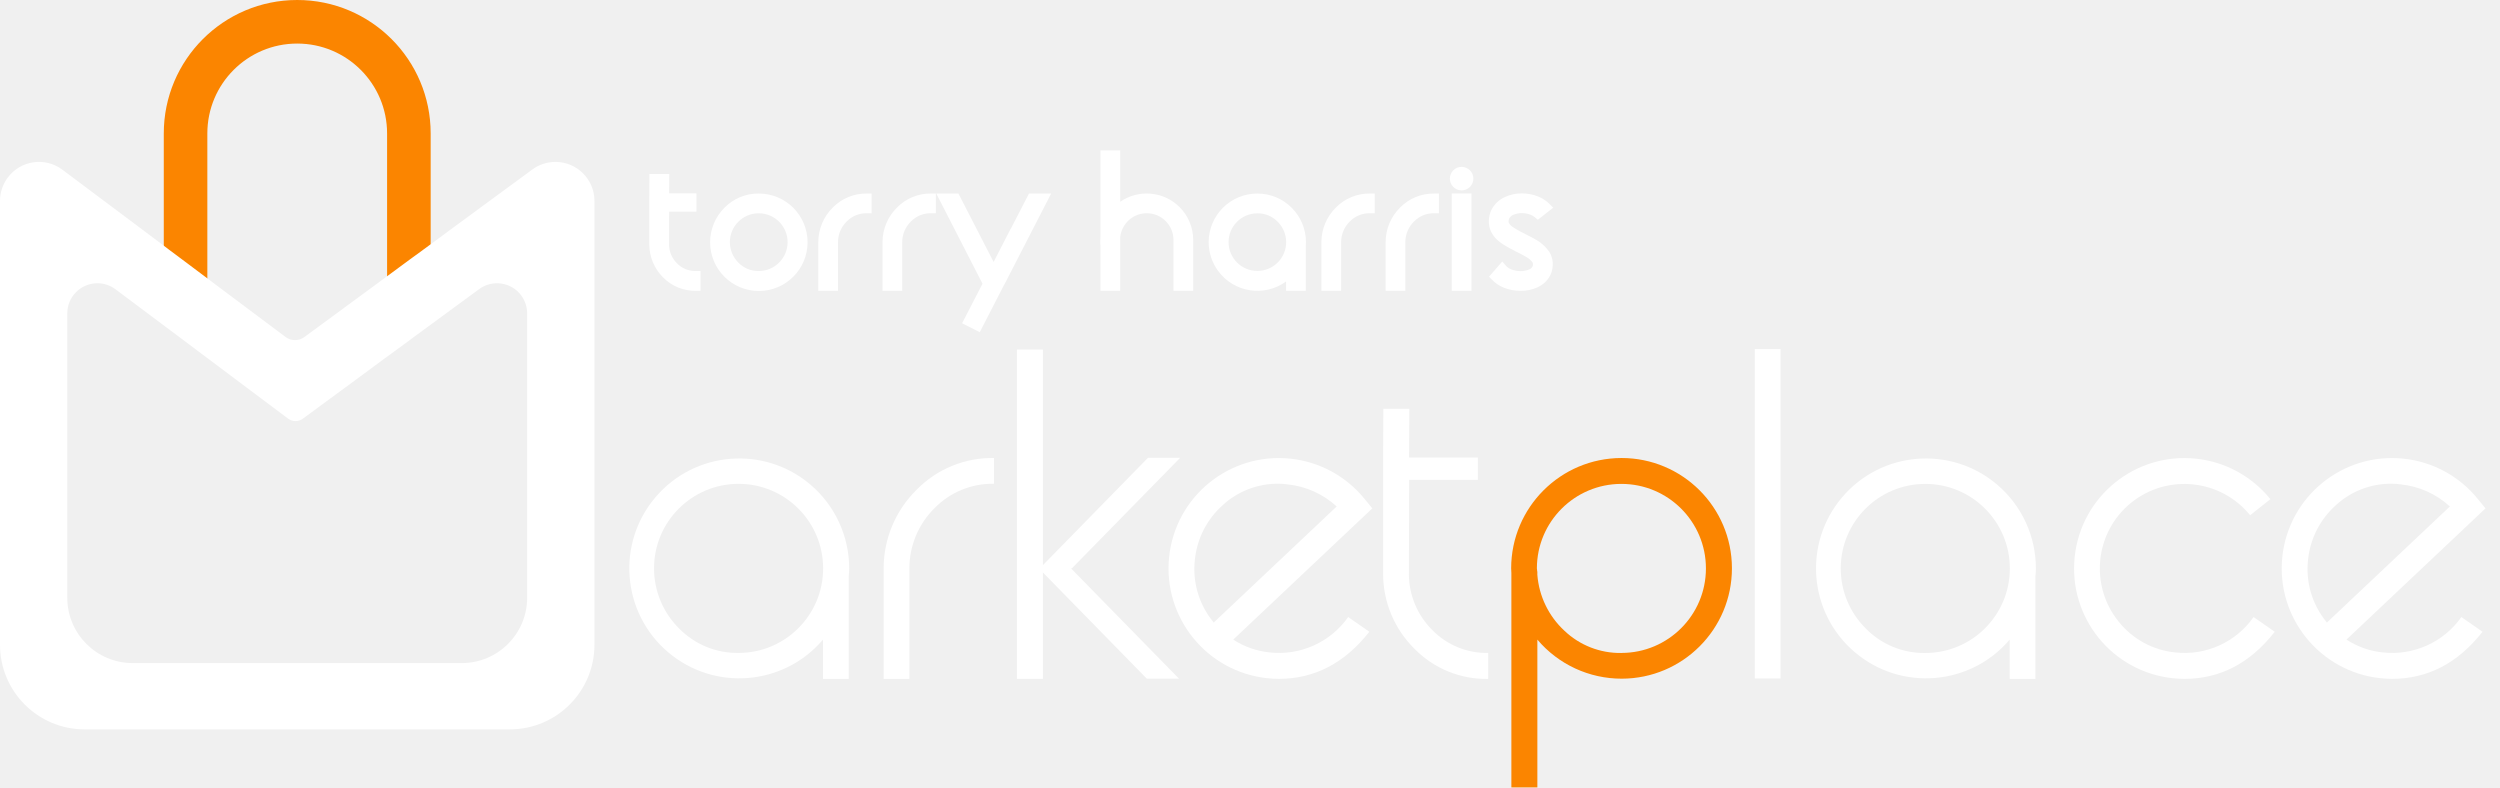
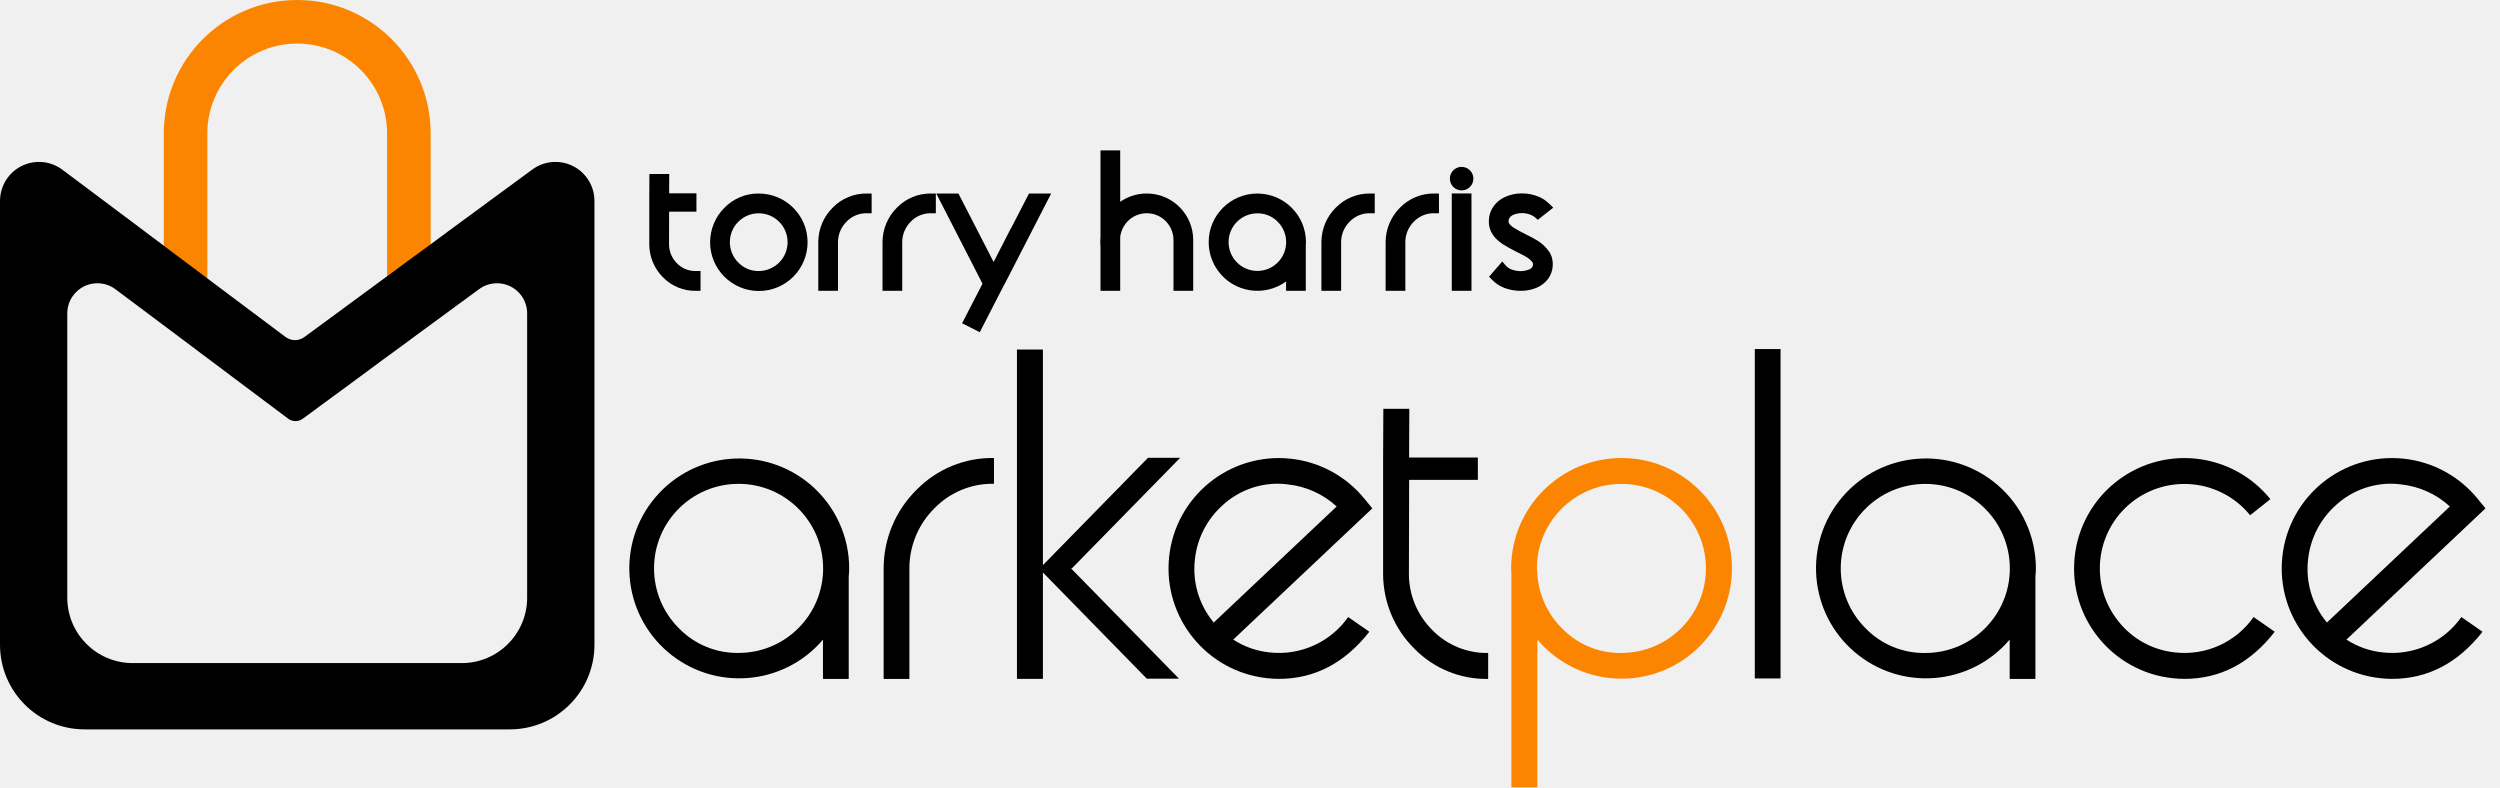
<svg xmlns="http://www.w3.org/2000/svg" width="127" height="40" viewBox="0 0 127 40" fill="none">
-   <path d="M43.138 28.884C43.138 29.016 43.13 29.149 43.115 29.281V34.489H41.807V32.493C39.809 34.843 36.284 35.127 33.935 33.128C31.586 31.129 31.302 27.605 33.301 25.256C35.299 22.907 38.823 22.623 41.173 24.621C42.423 25.685 43.142 27.245 43.139 28.887M37.522 33.169C39.894 33.168 41.816 31.244 41.815 28.872C41.814 26.5 39.89 24.578 37.518 24.579C35.146 24.58 33.224 26.504 33.225 28.876C33.225 30.016 33.679 31.109 34.486 31.914C35.282 32.733 36.38 33.187 37.522 33.169Z" fill="white" />
-   <path d="M50.494 24.575C49.363 24.554 48.273 25 47.481 25.807C46.663 26.613 46.2 27.712 46.197 28.86V34.489H44.889V28.86C44.893 27.363 45.496 25.929 46.565 24.879C47.596 23.823 49.018 23.241 50.494 23.267V24.575Z" fill="white" />
-   <path d="M54.453 28.872H54.406L59.893 34.477H58.258L52.98 29.082V34.488H51.661V17.756H52.98V28.709L58.317 23.257H59.952L54.452 28.872H54.453Z" fill="white" />
-   <path d="M64.378 34.453C61.3 34.125 59.069 31.366 59.392 28.288C59.716 25.209 62.474 22.977 65.553 23.3C67.035 23.456 68.394 24.196 69.33 25.357L69.714 25.824L62.649 32.491C63.206 32.855 63.844 33.079 64.506 33.144C66.061 33.314 67.587 32.625 68.488 31.346L69.562 32.093C68.308 33.689 66.775 34.486 64.962 34.486C64.767 34.486 64.572 34.475 64.378 34.452M62.124 25.653C61.318 26.366 60.81 27.356 60.7 28.426C60.57 29.558 60.902 30.695 61.621 31.579C61.635 31.593 61.647 31.609 61.656 31.626L67.903 25.729C67.216 25.097 66.344 24.704 65.416 24.608C65.265 24.585 65.113 24.573 64.961 24.573C63.912 24.56 62.897 24.946 62.122 25.653" fill="white" />
-   <path d="M71.571 29.164C71.575 30.238 72.008 31.265 72.773 32.019C73.516 32.775 74.539 33.191 75.599 33.17V34.489C74.194 34.517 72.84 33.963 71.856 32.959C70.84 31.958 70.266 30.591 70.262 29.165V23.267L70.274 20.768H71.593C71.585 21.71 71.581 22.536 71.581 23.244H75.075V24.377H71.584C71.584 25.295 71.582 26.174 71.578 27.01C71.574 27.847 71.573 28.491 71.573 28.943V29.165H71.571L71.571 29.164Z" fill="white" />
-   <path d="M82.371 23.267C85.467 23.265 87.979 25.771 87.982 28.867C87.985 31.962 85.478 34.474 82.383 34.477C80.732 34.479 79.164 33.753 78.098 32.492V40H76.778V29.117C76.77 29.032 76.767 28.95 76.767 28.872C76.77 25.778 79.277 23.271 82.371 23.267ZM82.371 33.169C84.743 33.167 86.663 31.243 86.661 28.872C86.659 26.5 84.735 24.58 82.364 24.582C79.996 24.584 78.076 26.504 78.074 28.872C78.074 28.903 78.078 28.935 78.086 28.965V29.024H78.097V29.199C78.181 30.285 78.671 31.299 79.469 32.038C80.249 32.783 81.292 33.19 82.371 33.171" fill="#FB8500" />
-   <path d="M90.452 17.732H89.144V34.465H90.452V17.732Z" fill="white" />
-   <path d="M103.423 28.884C103.423 29.016 103.415 29.149 103.399 29.281V34.489H102.092V32.493C100.093 34.843 96.569 35.127 94.22 33.128C91.871 31.129 91.587 27.605 93.585 25.256C95.584 22.907 99.108 22.623 101.457 24.621C102.708 25.685 103.427 27.245 103.423 28.887M97.807 33.172C100.179 33.171 102.101 31.247 102.1 28.875C102.099 26.503 100.175 24.581 97.803 24.582C95.431 24.583 93.509 26.507 93.51 28.879C93.51 30.019 93.964 31.112 94.771 31.917C95.567 32.736 96.665 33.19 97.807 33.172Z" fill="white" />
-   <path d="M110.372 34.453C107.293 34.123 105.065 31.359 105.395 28.28C105.725 25.2 108.489 22.972 111.568 23.302C113.047 23.461 114.401 24.2 115.335 25.357L114.307 26.174C112.813 24.338 110.118 24.051 108.27 25.532C106.423 27.022 106.134 29.727 107.624 31.574C107.625 31.576 107.627 31.578 107.628 31.58C108.338 32.471 109.379 33.035 110.512 33.145C112.064 33.314 113.586 32.625 114.482 31.346L115.557 32.093C114.311 33.689 112.781 34.487 110.968 34.487C110.769 34.487 110.57 34.475 110.373 34.452" fill="white" />
-   <path d="M120.928 34.453C117.85 34.125 115.619 31.366 115.942 28.288C116.266 25.209 119.025 22.977 122.104 23.3C123.586 23.456 124.945 24.196 125.88 25.357L126.264 25.824L119.2 32.491C119.756 32.855 120.394 33.079 121.056 33.144C122.612 33.314 124.137 32.625 125.038 31.346L126.112 32.093C124.859 33.689 123.326 34.486 121.512 34.486C121.317 34.486 121.122 34.475 120.928 34.452M118.675 25.653C117.869 26.366 117.36 27.356 117.25 28.426C117.12 29.558 117.452 30.695 118.171 31.579C118.185 31.593 118.197 31.609 118.206 31.626L124.453 25.729C123.767 25.097 122.895 24.704 121.966 24.608C121.816 24.585 121.664 24.573 121.511 24.573C120.462 24.56 119.447 24.946 118.672 25.653" fill="white" />
+   <path d="M43.138 28.884C43.138 29.017 43.13 29.149 43.115 29.281V34.489H41.807V32.493C39.809 34.843 36.284 35.127 33.935 33.128C31.586 31.129 31.302 27.605 33.301 25.256C35.299 22.907 38.823 22.623 41.173 24.621C42.423 25.685 43.142 27.245 43.139 28.887M37.522 33.169C39.894 33.168 41.816 31.244 41.815 28.872C41.814 26.5 39.89 24.578 37.518 24.579C35.146 24.58 33.224 26.504 33.225 28.876C33.225 30.016 33.679 31.109 34.486 31.914C35.282 32.733 36.38 33.187 37.522 33.169Z" fill="black" />
+   <path d="M50.494 24.575C49.363 24.554 48.273 25 47.482 25.807C46.663 26.613 46.2 27.712 46.197 28.861V34.489H44.889V28.861C44.893 27.363 45.496 25.929 46.565 24.879C47.596 23.823 49.018 23.241 50.494 23.267V24.575Z" fill="black" />
+   <path d="M54.453 28.872H54.406L59.893 34.477H58.258L52.98 29.082V34.488H51.661V17.756H52.98V28.709L58.318 23.257H59.952L54.452 28.872H54.453Z" fill="black" />
+   <path d="M64.378 34.453C61.3 34.125 59.069 31.366 59.392 28.288C59.716 25.209 62.475 22.977 65.553 23.301C67.036 23.456 68.395 24.197 69.33 25.357L69.714 25.824L62.649 32.491C63.206 32.855 63.844 33.079 64.506 33.144C66.061 33.314 67.587 32.626 68.488 31.346L69.562 32.093C68.309 33.689 66.775 34.487 64.962 34.487C64.767 34.487 64.572 34.475 64.378 34.452M62.125 25.653C61.319 26.366 60.81 27.356 60.7 28.426C60.57 29.558 60.902 30.695 61.621 31.579C61.635 31.593 61.647 31.609 61.656 31.626L67.903 25.729C67.216 25.097 66.344 24.704 65.416 24.608C65.265 24.585 65.113 24.573 64.961 24.573C63.912 24.56 62.897 24.946 62.122 25.653" fill="black" />
+   <path d="M71.571 29.164C71.575 30.238 72.008 31.265 72.773 32.019C73.516 32.775 74.539 33.191 75.599 33.17V34.489C74.194 34.517 72.84 33.963 71.856 32.959C70.84 31.958 70.266 30.591 70.262 29.165V23.267L70.274 20.768H71.593C71.585 21.71 71.582 22.536 71.582 23.244H75.075V24.377H71.584C71.584 25.295 71.582 26.174 71.578 27.01C71.574 27.847 71.573 28.491 71.573 28.943V29.165H71.572L71.571 29.164Z" fill="black" />
+   <path d="M82.371 23.267C85.467 23.265 87.979 25.771 87.982 28.867C87.985 31.962 85.478 34.474 82.382 34.477C80.732 34.479 79.164 33.753 78.098 32.492V40H76.778V29.117C76.77 29.032 76.766 28.95 76.766 28.872C76.77 25.778 79.277 23.271 82.371 23.267ZM82.371 33.169C84.743 33.167 86.663 31.243 86.661 28.872C86.659 26.5 84.735 24.58 82.364 24.582C79.996 24.584 78.076 26.504 78.074 28.872C78.074 28.903 78.078 28.935 78.086 28.965V29.024H78.097V29.199C78.18 30.285 78.671 31.299 79.469 32.038C80.249 32.783 81.292 33.19 82.371 33.171" fill="#FB8500" />
+   <path d="M90.452 17.732H89.144V34.465H90.452V17.732Z" fill="black" />
+   <path d="M103.423 28.884C103.423 29.017 103.415 29.149 103.399 29.281V34.489H102.092V32.493C100.093 34.843 96.569 35.127 94.22 33.128C91.871 31.129 91.586 27.605 93.585 25.256C95.584 22.907 99.108 22.623 101.457 24.621C102.708 25.685 103.426 27.245 103.423 28.887M97.807 33.172C100.179 33.171 102.101 31.247 102.1 28.875C102.098 26.503 100.175 24.581 97.803 24.582C95.431 24.583 93.509 26.507 93.51 28.879C93.51 30.019 93.964 31.112 94.771 31.917C95.567 32.736 96.665 33.19 97.807 33.172Z" fill="black" />
+   <path d="M110.372 34.453C107.293 34.123 105.065 31.359 105.395 28.28C105.725 25.201 108.489 22.972 111.568 23.302C113.047 23.461 114.401 24.2 115.335 25.357L114.307 26.174C112.813 24.338 110.118 24.051 108.27 25.532C106.423 27.022 106.134 29.727 107.624 31.574C107.625 31.576 107.627 31.578 107.628 31.58C108.338 32.471 109.379 33.035 110.512 33.145C112.064 33.314 113.586 32.625 114.482 31.346L115.557 32.093C114.311 33.69 112.781 34.487 110.968 34.487C110.769 34.487 110.57 34.475 110.373 34.452" fill="black" />
+   <path d="M120.928 34.453C117.85 34.125 115.619 31.366 115.942 28.288C116.266 25.209 119.025 22.977 122.104 23.301C123.586 23.456 124.945 24.197 125.88 25.357L126.264 25.824L119.2 32.491C119.756 32.855 120.394 33.079 121.056 33.144C122.612 33.314 124.137 32.626 125.038 31.346L126.112 32.093C124.859 33.689 123.326 34.487 121.512 34.487C121.317 34.487 121.122 34.475 120.928 34.452M118.675 25.653C117.869 26.366 117.36 27.356 117.25 28.426C117.12 29.558 117.452 30.695 118.171 31.579C118.185 31.593 118.197 31.609 118.206 31.626L124.453 25.729C123.767 25.097 122.895 24.704 121.966 24.608C121.816 24.585 121.664 24.573 121.511 24.573C120.462 24.56 119.447 24.946 118.672 25.653" fill="black" />
  <path d="M21.878 6.779V14.838H19.664V6.779C19.664 4.257 17.62 2.213 15.098 2.213C12.577 2.213 10.533 4.257 10.533 6.779V14.838H8.32V6.779C8.32 3.035 11.355 0 15.099 0C18.843 0 21.878 3.035 21.878 6.779Z" fill="#FB8500" />
-   <path d="M27.042 8.611L22.777 11.743L22.492 11.957L21.273 12.852L20.988 13.059L20.823 13.179L18.976 14.54L15.46 17.124C15.176 17.331 14.79 17.33 14.508 17.12L11.342 14.749L9.496 13.363L8.604 12.697L8.319 12.481L7.103 11.568L6.818 11.354L3.157 8.612C2.277 7.962 1.037 8.149 0.387 9.03C0.136 9.37 0.001 9.783 0 10.206V32.754C0 35.127 1.924 37.052 4.297 37.052H25.897C28.27 37.053 30.196 35.13 30.198 32.757V10.206C30.198 9.112 29.311 8.225 28.217 8.225C27.794 8.225 27.382 8.36 27.042 8.611ZM26.78 30.361C26.78 32.197 25.291 33.685 23.456 33.685H6.742C4.907 33.685 3.418 32.198 3.418 30.362V15.921C3.418 15.075 4.103 14.389 4.949 14.389C5.277 14.389 5.595 14.495 5.859 14.689L8.691 16.809L8.913 16.974L9.853 17.68L10.075 17.848L10.762 18.361L12.192 19.435L14.642 21.27C14.86 21.432 15.158 21.433 15.377 21.274L18.098 19.274L19.525 18.22L19.654 18.127L19.873 17.968L20.819 17.274L21.038 17.109L24.338 14.689C25.018 14.187 25.977 14.33 26.48 15.01C26.674 15.274 26.779 15.593 26.779 15.92V30.362L26.78 30.361Z" fill="white" />
-   <path d="M35.587 14.774H35.346C34.723 14.784 34.124 14.539 33.688 14.095C33.241 13.653 32.987 13.052 32.984 12.422V10.072L32.99 8.838H33.998L33.996 9.081C33.994 9.359 33.992 9.603 33.992 9.822H35.379V10.754H33.991C33.991 11.026 33.991 11.296 33.989 11.56C33.989 11.892 33.987 12.149 33.987 12.328V12.412C33.987 12.776 34.134 13.125 34.394 13.38C34.644 13.636 34.99 13.776 35.347 13.767H35.588L35.587 14.774V14.774ZM33.465 12.414C33.465 12.918 33.668 13.402 34.028 13.754C34.314 14.05 34.695 14.235 35.105 14.279V14.236C34.705 14.19 34.334 14.009 34.052 13.723C33.704 13.38 33.506 12.912 33.503 12.424V12.329C33.503 12.15 33.503 11.891 33.505 11.562C33.505 11.219 33.508 10.867 33.508 10.516V10.064C33.508 9.846 33.508 9.603 33.51 9.321H33.469L33.465 10.092V12.414V12.414Z" fill="white" />
-   <path d="M38.543 9.832C39.91 9.829 41.021 10.934 41.025 12.301C41.028 13.668 39.922 14.779 38.556 14.782C37.189 14.786 36.078 13.68 36.074 12.313C36.073 11.655 36.333 11.022 36.799 10.556C37.257 10.086 37.887 9.824 38.543 9.831V9.832ZM38.543 14.293C39.645 14.296 40.542 13.407 40.546 12.304C40.55 11.203 39.66 10.306 38.558 10.302C37.456 10.298 36.559 11.188 36.555 12.29C36.553 12.822 36.764 13.332 37.14 13.708C37.506 14.089 38.015 14.301 38.543 14.293H38.543ZM38.543 10.357C39.62 10.357 40.492 11.229 40.492 12.306C40.492 13.382 39.619 14.254 38.543 14.254C37.467 14.254 36.595 13.381 36.595 12.305C36.595 11.787 36.8 11.291 37.166 10.927C37.528 10.556 38.026 10.35 38.543 10.357V10.357ZM38.543 13.768C39.353 13.768 40.01 13.111 40.01 12.302C40.01 11.492 39.353 10.835 38.543 10.835C37.733 10.835 37.077 11.492 37.077 12.302C37.077 12.691 37.231 13.064 37.507 13.339C37.778 13.62 38.153 13.775 38.543 13.768Z" fill="white" />
-   <path d="M44.038 9.832H44.279V10.833H44.038C43.652 10.824 43.279 10.976 43.011 11.253C42.729 11.529 42.571 11.905 42.571 12.299V14.774H41.569V12.29C41.573 11.633 41.838 11.004 42.306 10.543C42.761 10.078 43.388 9.821 44.038 9.831V9.832ZM43.797 10.365V10.327C43.359 10.371 42.952 10.569 42.646 10.885C42.46 11.067 42.312 11.284 42.21 11.524C42.109 11.77 42.055 12.034 42.051 12.3V14.293H42.089V12.29C42.092 11.771 42.301 11.276 42.67 10.911C42.971 10.604 43.369 10.411 43.797 10.364V10.365Z" fill="white" />
-   <path d="M47.301 9.832H47.541V10.833H47.301C46.914 10.824 46.542 10.976 46.273 11.253C45.992 11.529 45.833 11.905 45.833 12.299V14.774H44.832V12.29C44.835 11.633 45.1 11.004 45.569 10.543C46.024 10.078 46.65 9.821 47.301 9.831V9.832ZM47.06 10.365V10.327C46.622 10.371 46.214 10.569 45.909 10.885C45.723 11.067 45.575 11.284 45.473 11.524C45.372 11.77 45.318 12.034 45.313 12.3V14.293H45.352V12.29C45.355 11.771 45.564 11.276 45.933 10.911C46.234 10.604 46.632 10.411 47.06 10.364V10.365Z" fill="white" />
-   <path d="M47.562 9.832H48.688L50.476 13.309L51.345 11.614H51.352L52.273 9.831H53.399L51.033 14.433C51.021 14.457 51.007 14.48 50.991 14.503L49.772 16.876L48.875 16.421L49.911 14.412L47.562 9.831V9.832ZM48.394 10.314H48.351L50.35 14.211C50.356 14.222 50.363 14.232 50.372 14.242L50.477 14.363L48.394 10.314ZM52.607 10.314H52.563L51.643 12.096H51.638L50.475 14.364L49.523 16.211L49.557 16.228L50.577 14.244L50.591 14.226C50.591 14.226 50.595 14.22 50.597 14.217V14.214L52.607 10.314Z" fill="white" />
-   <path d="M33.744 12.416C33.746 12.843 33.918 13.252 34.222 13.551C34.518 13.852 34.924 14.017 35.345 14.008V14.533C34.787 14.544 34.249 14.324 33.858 13.925C33.454 13.527 33.226 12.984 33.225 12.416V10.072L33.229 9.079H33.754L33.752 9.359C33.75 9.547 33.749 9.781 33.749 10.063H35.137V10.513H33.749C33.749 10.878 33.749 11.226 33.747 11.559C33.745 11.892 33.745 12.148 33.745 12.326V12.415L33.744 12.416ZM38.477 14.533C37.884 14.541 37.315 14.304 36.904 13.878C36.477 13.465 36.24 12.894 36.249 12.3C36.241 11.708 36.477 11.139 36.904 10.727C37.315 10.301 37.884 10.064 38.477 10.073C39.07 10.064 39.642 10.3 40.054 10.727C40.48 11.138 40.717 11.707 40.709 12.3C40.718 12.894 40.481 13.465 40.054 13.879C39.641 14.305 39.07 14.542 38.477 14.533V14.533ZM38.477 10.597C38.023 10.59 37.586 10.771 37.27 11.096C36.944 11.41 36.761 11.847 36.769 12.3C36.761 12.755 36.942 13.193 37.27 13.509C37.586 13.834 38.022 14.014 38.476 14.008C38.931 14.016 39.368 13.835 39.685 13.509C40.012 13.192 40.192 12.755 40.184 12.3C40.191 11.847 40.011 11.411 39.685 11.096C39.369 10.769 38.932 10.589 38.477 10.596V10.597ZM43.964 10.072V10.592C43.514 10.584 43.081 10.761 42.766 11.082C42.44 11.402 42.257 11.839 42.255 12.296V14.533H41.734V12.296C41.736 11.7 41.975 11.129 42.4 10.712C42.811 10.293 43.376 10.062 43.962 10.073H43.964V10.072ZM47.216 10.072V10.592C46.767 10.584 46.334 10.761 46.019 11.082C45.693 11.402 45.51 11.839 45.508 12.296V14.533H44.987V12.296C44.989 11.7 45.228 11.129 45.653 10.712C46.064 10.293 46.628 10.062 47.215 10.073H47.216V10.072ZM52.86 10.072L50.672 14.324C50.663 14.342 50.652 14.359 50.64 14.375L49.521 16.552L49.057 16.315L50.045 14.397C50.026 14.373 50.009 14.349 49.995 14.322L47.812 10.073H48.397L50.332 13.838L51.349 11.856H51.353L52.274 10.073H52.858L52.86 10.072Z" fill="white" />
-   <path d="M60.373 12.183V14.532H59.854V12.183C59.851 11.757 59.679 11.35 59.375 11.051C59.082 10.749 58.678 10.582 58.257 10.59C57.862 10.583 57.479 10.729 57.19 10.999C56.896 11.265 56.709 11.63 56.665 12.025V14.531H56.145V12.191H56.135C56.135 12.132 56.138 12.072 56.145 12.014V7.882H56.664V10.792C57.061 10.327 57.645 10.063 58.257 10.073C58.813 10.063 59.35 10.283 59.739 10.681C60.142 11.077 60.37 11.618 60.373 12.183H60.373ZM66.09 12.304C66.09 12.357 66.087 12.41 66.081 12.462V14.534H65.562V13.74C65.146 14.252 64.518 14.545 63.858 14.534C63.266 14.542 62.697 14.305 62.285 13.879C61.859 13.468 61.622 12.898 61.63 12.306C61.62 11.711 61.857 11.139 62.284 10.725C62.696 10.299 63.265 10.062 63.858 10.07C64.452 10.061 65.023 10.299 65.436 10.725C65.863 11.138 66.1 11.71 66.091 12.305H66.09V12.304ZM63.858 14.008C64.312 14.016 64.75 13.835 65.067 13.509C65.392 13.194 65.573 12.758 65.566 12.305C65.573 11.851 65.393 11.413 65.067 11.096C64.75 10.769 64.312 10.589 63.858 10.597C63.404 10.59 62.967 10.771 62.651 11.096C62.324 11.412 62.142 11.85 62.15 12.305C62.143 12.759 62.325 13.195 62.651 13.509C62.968 13.835 63.404 14.016 63.859 14.009H63.858L63.858 14.008ZM69.576 10.073V10.593C69.126 10.585 68.693 10.762 68.378 11.083C68.052 11.403 67.869 11.84 67.867 12.297V14.534H67.347V12.297C67.349 11.701 67.589 11.131 68.013 10.714C68.424 10.295 68.989 10.063 69.575 10.074L69.576 10.073ZM72.829 10.073V10.593C72.379 10.585 71.946 10.762 71.631 11.083C71.305 11.403 71.122 11.84 71.12 12.297V14.534H70.6V12.297C70.602 11.701 70.841 11.131 71.266 10.714C71.676 10.295 72.242 10.063 72.828 10.074L72.829 10.073ZM73.951 14.534V10.068H74.471V14.533H73.951V14.534ZM74.21 9.433C74.115 9.435 74.024 9.397 73.957 9.329C73.889 9.262 73.852 9.171 73.853 9.076C73.852 8.981 73.889 8.889 73.957 8.823C74.024 8.755 74.115 8.717 74.21 8.719C74.305 8.717 74.397 8.755 74.463 8.823C74.531 8.889 74.569 8.98 74.568 9.076C74.569 9.171 74.531 9.262 74.463 9.329C74.397 9.396 74.306 9.434 74.211 9.433L74.21 9.433ZM78.587 13.354C78.595 13.501 78.575 13.648 78.526 13.786C78.473 13.924 78.391 14.05 78.285 14.153C78.183 14.248 78.067 14.326 77.939 14.383C77.704 14.486 77.449 14.537 77.192 14.531C76.94 14.531 76.69 14.486 76.454 14.397C76.252 14.32 76.07 14.2 75.921 14.044L76.266 13.649C76.37 13.766 76.5 13.855 76.647 13.909C76.993 14.045 77.377 14.045 77.723 13.909C77.865 13.854 77.98 13.743 78.039 13.602C78.065 13.533 78.074 13.458 78.067 13.384C78.064 13.316 78.042 13.25 78.006 13.192C77.903 13.047 77.768 12.928 77.612 12.844C77.451 12.748 77.279 12.657 77.097 12.57C77.082 12.561 77.066 12.553 77.05 12.547C77.043 12.541 77.036 12.536 77.027 12.533C76.838 12.44 76.646 12.333 76.451 12.212C76.345 12.145 76.246 12.068 76.154 11.982C76.053 11.884 75.969 11.77 75.908 11.643C75.875 11.574 75.852 11.501 75.839 11.425C75.833 11.385 75.829 11.346 75.825 11.309V11.207C75.829 11.063 75.86 10.921 75.918 10.789C76.04 10.533 76.251 10.331 76.512 10.219C76.745 10.112 76.998 10.058 77.254 10.061C77.508 10.058 77.761 10.105 77.996 10.2C78.18 10.275 78.347 10.385 78.488 10.525L78.075 10.85C77.991 10.78 77.898 10.725 77.797 10.683C77.454 10.544 77.07 10.546 76.729 10.688C76.582 10.749 76.462 10.861 76.39 11.004C76.362 11.073 76.346 11.147 76.344 11.222V11.283C76.344 11.3 76.346 11.317 76.348 11.334C76.355 11.366 76.366 11.397 76.381 11.426C76.465 11.575 76.588 11.697 76.738 11.779C76.913 11.892 77.097 11.993 77.286 12.081L77.351 12.119C77.527 12.203 77.705 12.297 77.884 12.402C78.109 12.533 78.303 12.712 78.451 12.927C78.531 13.055 78.577 13.202 78.585 13.353L78.587 13.354Z" fill="white" />
-   <path d="M55.905 7.641H56.906V10.25C57.84 9.605 59.101 9.713 59.911 10.509C60.358 10.949 60.611 11.55 60.615 12.177V14.772H59.613V12.186C59.612 11.823 59.465 11.475 59.206 11.221C58.696 10.72 57.885 10.701 57.352 11.177C57.104 11.402 56.945 11.709 56.906 12.041V14.773H55.905V12.433H55.895V12.192C55.895 12.129 55.898 12.065 55.905 12.003V7.641ZM56.425 8.123H56.386V14.293H56.425V12.011L56.426 11.996C56.478 11.545 56.691 11.128 57.027 10.823C57.75 10.173 58.855 10.198 59.547 10.882C59.893 11.224 60.091 11.69 60.095 12.178V14.292H60.134V12.188C60.134 11.685 59.931 11.203 59.571 10.852C59.227 10.498 58.751 10.303 58.258 10.315C57.715 10.303 57.196 10.538 56.846 10.954L56.424 11.426V8.123L56.425 8.123Z" fill="white" />
-   <path d="M66.334 14.774H65.332V14.299C64.227 15.104 62.68 14.861 61.875 13.757C61.567 13.335 61.401 12.826 61.4 12.303C61.4 10.939 62.507 9.832 63.872 9.832C65.237 9.832 66.343 10.938 66.343 12.303C66.343 12.361 66.34 12.418 66.334 12.475V14.774ZM65.814 14.292H65.852V12.436C65.857 12.393 65.86 12.35 65.86 12.307C65.867 11.203 64.978 10.302 63.874 10.295C62.771 10.288 61.87 11.177 61.862 12.281C61.855 13.384 62.744 14.285 63.848 14.293C64.441 14.296 65.007 14.036 65.389 13.582L65.813 13.085V14.292H65.814ZM63.87 14.249C62.795 14.246 61.927 13.373 61.931 12.299C61.934 11.225 62.807 10.357 63.881 10.36C64.955 10.364 65.823 11.237 65.82 12.31C65.818 12.824 65.614 13.316 65.251 13.679C64.888 14.051 64.388 14.257 63.869 14.249L63.87 14.249ZM63.87 10.838C63.062 10.841 62.409 11.497 62.412 12.305C62.414 13.113 63.071 13.766 63.879 13.763C64.687 13.76 65.34 13.103 65.337 12.296C65.336 11.909 65.181 11.539 64.908 11.266C64.636 10.985 64.259 10.83 63.869 10.838H63.87Z" fill="white" />
-   <path d="M69.596 9.832H69.837V10.833H69.596C69.21 10.825 68.838 10.976 68.569 11.253C68.287 11.529 68.129 11.906 68.129 12.3V14.774H67.127V12.29C67.131 11.633 67.396 11.004 67.864 10.543C68.32 10.078 68.946 9.822 69.596 9.832V9.832Z" fill="white" />
-   <path d="M72.858 9.832H73.099V10.833H72.858C72.472 10.825 72.1 10.976 71.831 11.253C71.55 11.529 71.391 11.906 71.391 12.3V14.774H70.39V12.29C70.393 11.633 70.658 11.004 71.126 10.543C71.582 10.078 72.208 9.822 72.858 9.832V9.832ZM72.617 10.365V10.327C72.18 10.371 71.772 10.569 71.466 10.885C71.281 11.068 71.132 11.284 71.03 11.524C70.929 11.77 70.876 12.034 70.871 12.3V14.293H70.909V12.29C70.912 11.771 71.121 11.276 71.491 10.912C71.791 10.604 72.19 10.411 72.617 10.365V10.365Z" fill="white" />
-   <path d="M74.25 8.477C74.58 8.477 74.847 8.744 74.848 9.074C74.848 9.404 74.58 9.671 74.251 9.672C73.921 9.672 73.653 9.404 73.653 9.075C73.653 8.916 73.716 8.764 73.828 8.652C73.939 8.539 74.091 8.476 74.25 8.477V8.477ZM74.25 9.192C74.314 9.191 74.365 9.139 74.364 9.076C74.363 9.012 74.311 8.961 74.248 8.962C74.184 8.962 74.133 9.014 74.134 9.078C74.134 9.108 74.146 9.136 74.167 9.157C74.188 9.181 74.219 9.194 74.25 9.192ZM73.749 9.828H74.751V14.774H73.749V9.828ZM74.269 10.31H74.23V14.293H74.269V10.31Z" fill="white" />
-   <path d="M77.284 14.774H77.24C76.96 14.774 76.683 14.723 76.42 14.625C76.186 14.535 75.974 14.396 75.799 14.215L75.643 14.056L76.316 13.284L76.497 13.495C76.575 13.581 76.672 13.647 76.781 13.687C76.928 13.743 77.084 13.772 77.241 13.774C77.39 13.774 77.537 13.745 77.676 13.691C77.757 13.661 77.824 13.6 77.861 13.52C77.874 13.483 77.878 13.444 77.874 13.405V13.399C77.871 13.372 77.864 13.347 77.849 13.325C77.766 13.213 77.659 13.121 77.537 13.056C77.384 12.964 77.217 12.876 77.042 12.793L77.032 12.788L77.022 12.783C77.018 12.78 77.013 12.778 77.009 12.776L76.964 12.758L76.952 12.746C76.764 12.653 76.568 12.544 76.373 12.424H76.37C76.252 12.348 76.141 12.261 76.038 12.164C75.915 12.047 75.815 11.909 75.741 11.757V11.754C75.698 11.664 75.668 11.569 75.651 11.471V11.466C75.644 11.419 75.638 11.375 75.635 11.331V11.207C75.639 11.032 75.677 10.859 75.747 10.699L75.751 10.692L75.754 10.685C75.902 10.379 76.154 10.137 76.466 10.003C76.723 9.886 77.002 9.825 77.284 9.825H77.329C77.606 9.825 77.88 9.879 78.137 9.981C78.351 10.067 78.545 10.195 78.709 10.358L78.905 10.55L78.122 11.165L77.972 11.038C77.908 10.986 77.837 10.943 77.76 10.911C77.618 10.856 77.466 10.826 77.314 10.825C77.164 10.825 77.016 10.855 76.877 10.912C76.785 10.95 76.709 11.018 76.662 11.106C76.647 11.146 76.638 11.188 76.637 11.23V11.285C76.637 11.285 76.637 11.289 76.637 11.29C76.639 11.301 76.643 11.311 76.648 11.321V11.324C76.713 11.431 76.806 11.518 76.917 11.576L76.922 11.58C77.089 11.687 77.262 11.782 77.441 11.866L77.45 11.87L77.458 11.874L77.491 11.894L77.515 11.907C77.692 11.991 77.874 12.088 78.057 12.194C78.312 12.343 78.531 12.545 78.699 12.787L78.704 12.794L78.709 12.801C78.809 12.963 78.868 13.148 78.879 13.338C78.889 13.516 78.864 13.694 78.806 13.863L78.802 13.873C78.737 14.043 78.635 14.197 78.504 14.324L78.502 14.327C78.381 14.441 78.243 14.534 78.092 14.603L78.087 14.605C77.834 14.715 77.56 14.773 77.283 14.774H77.284ZM76.589 14.173C76.797 14.251 77.018 14.291 77.241 14.292H77.283C77.493 14.29 77.7 14.246 77.892 14.163C77.993 14.117 78.085 14.055 78.166 13.979C78.246 13.901 78.308 13.806 78.348 13.703C78.385 13.596 78.401 13.483 78.394 13.37C78.389 13.261 78.356 13.156 78.3 13.063C78.173 12.881 78.009 12.728 77.818 12.616L77.813 12.613C77.638 12.511 77.465 12.419 77.297 12.34L77.289 12.336L77.281 12.332L77.248 12.313L77.224 12.299C77.028 12.208 76.84 12.104 76.658 11.987C76.47 11.882 76.316 11.726 76.213 11.537C76.189 11.488 76.171 11.437 76.161 11.383C76.154 11.351 76.151 11.319 76.151 11.286V11.216C76.154 11.112 76.177 11.008 76.217 10.912L76.221 10.903C76.316 10.71 76.477 10.557 76.676 10.472L76.685 10.468C76.883 10.385 77.095 10.342 77.309 10.342C77.522 10.343 77.732 10.383 77.93 10.46L77.936 10.463C77.998 10.488 78.058 10.518 78.115 10.552L78.149 10.525C78.088 10.486 78.024 10.453 77.957 10.427C77.749 10.343 77.528 10.302 77.305 10.304H77.299C77.078 10.302 76.859 10.349 76.658 10.441L76.653 10.443C76.447 10.531 76.28 10.692 76.183 10.894C76.14 10.995 76.116 11.102 76.113 11.212V11.301C76.115 11.329 76.119 11.358 76.124 11.389C76.132 11.441 76.149 11.492 76.172 11.54C76.22 11.64 76.286 11.731 76.366 11.808C76.446 11.884 76.533 11.953 76.627 12.012C76.811 12.128 76.995 12.229 77.171 12.316C77.188 12.323 77.204 12.332 77.219 12.341C77.232 12.348 77.245 12.354 77.257 12.361C77.442 12.449 77.618 12.543 77.783 12.64C77.97 12.743 78.132 12.888 78.256 13.063L78.261 13.072C78.317 13.162 78.349 13.264 78.355 13.37C78.364 13.479 78.35 13.587 78.312 13.69C78.23 13.889 78.072 14.047 77.872 14.129L77.865 14.132L77.859 14.135C77.662 14.213 77.453 14.254 77.241 14.254C77.026 14.252 76.812 14.214 76.611 14.138H76.606C76.511 14.101 76.42 14.053 76.335 13.995L76.309 14.025C76.395 14.087 76.489 14.136 76.587 14.173H76.589Z" fill="white" />
+   <path d="M27.042 8.612L22.777 11.743L22.492 11.957L21.273 12.852L20.988 13.059L20.823 13.179L18.976 14.54L15.46 17.124C15.176 17.331 14.79 17.33 14.508 17.12L11.342 14.749L9.496 13.363L8.604 12.697L8.319 12.481L7.103 11.568L6.818 11.354L3.157 8.612C2.277 7.963 1.037 8.149 0.387 9.03C0.136 9.37 0.001 9.783 0 10.206V32.754C0 35.127 1.924 37.052 4.297 37.052H25.897C28.27 37.053 30.196 35.13 30.198 32.757V10.206C30.198 9.112 29.311 8.225 28.217 8.225C27.794 8.225 27.382 8.36 27.042 8.612ZM26.78 30.361C26.78 32.197 25.291 33.685 23.456 33.685H6.742C4.907 33.685 3.418 32.198 3.418 30.362V15.921C3.418 15.075 4.103 14.389 4.949 14.389C5.277 14.389 5.595 14.495 5.859 14.689L8.691 16.809L8.913 16.974L9.853 17.68L10.075 17.848L10.762 18.361L12.192 19.435L14.642 21.27C14.86 21.432 15.158 21.433 15.377 21.274L18.098 19.274L19.525 18.22L19.654 18.127L19.873 17.968L20.819 17.274L21.038 17.109L24.338 14.689C25.018 14.187 25.977 14.33 26.48 15.01C26.674 15.274 26.779 15.593 26.779 15.92V30.362L26.78 30.361Z" fill="black" />
+   <path d="M35.587 14.774H35.346C34.723 14.784 34.124 14.539 33.688 14.095C33.241 13.653 32.987 13.052 32.984 12.422V10.072L32.99 8.838H33.998L33.996 9.081C33.994 9.359 33.992 9.603 33.992 9.822H35.379V10.754H33.991C33.991 11.026 33.991 11.296 33.989 11.56C33.989 11.892 33.987 12.149 33.987 12.328V12.412C33.987 12.776 34.134 13.125 34.394 13.38C34.644 13.636 34.99 13.776 35.347 13.767H35.588L35.587 14.774V14.774ZM33.465 12.414C33.465 12.918 33.668 13.402 34.028 13.754C34.314 14.05 34.695 14.235 35.105 14.279V14.236C34.705 14.19 34.334 14.009 34.052 13.723C33.704 13.38 33.506 12.912 33.503 12.424V12.329C33.503 12.15 33.503 11.891 33.505 11.562C33.505 11.219 33.508 10.867 33.508 10.516V10.064C33.508 9.846 33.508 9.603 33.51 9.321H33.469L33.465 10.092V12.414V12.414Z" fill="black" />
+   <path d="M38.543 9.832C39.91 9.829 41.021 10.934 41.025 12.301C41.028 13.668 39.922 14.779 38.556 14.782C37.189 14.786 36.078 13.68 36.074 12.313C36.073 11.655 36.333 11.022 36.799 10.556C37.257 10.086 37.887 9.824 38.543 9.831V9.832ZM38.543 14.293C39.645 14.296 40.542 13.407 40.546 12.304C40.55 11.203 39.66 10.306 38.558 10.302C37.456 10.298 36.559 11.188 36.555 12.29C36.553 12.822 36.764 13.332 37.14 13.708C37.506 14.089 38.015 14.301 38.543 14.293H38.543ZM38.543 10.357C39.62 10.357 40.492 11.229 40.492 12.306C40.492 13.382 39.619 14.254 38.543 14.254C37.467 14.254 36.595 13.381 36.595 12.305C36.595 11.787 36.8 11.291 37.166 10.926C37.528 10.556 38.026 10.35 38.543 10.357V10.357ZM38.543 13.768C39.353 13.768 40.01 13.111 40.01 12.302C40.01 11.492 39.353 10.835 38.543 10.835C37.733 10.835 37.077 11.492 37.077 12.302C37.077 12.691 37.231 13.064 37.507 13.339C37.778 13.62 38.153 13.775 38.543 13.768Z" fill="black" />
+   <path d="M44.038 9.832H44.279V10.833H44.038C43.652 10.824 43.279 10.976 43.011 11.253C42.729 11.529 42.571 11.905 42.571 12.299V14.774H41.569V12.29C41.573 11.633 41.838 11.004 42.306 10.543C42.761 10.078 43.388 9.821 44.038 9.831V9.832ZM43.797 10.365V10.327C43.359 10.371 42.952 10.569 42.646 10.885C42.46 11.067 42.312 11.284 42.21 11.524C42.109 11.77 42.055 12.034 42.051 12.3V14.293H42.089V12.29C42.092 11.771 42.301 11.276 42.67 10.911C42.971 10.604 43.369 10.411 43.797 10.364V10.365Z" fill="black" />
+   <path d="M47.301 9.832H47.541V10.833H47.301C46.915 10.824 46.542 10.976 46.273 11.253C45.992 11.529 45.833 11.905 45.833 12.299V14.774H44.832V12.29C44.836 11.633 45.101 11.004 45.569 10.543C46.024 10.078 46.651 9.821 47.301 9.831V9.832ZM47.06 10.365V10.327C46.622 10.371 46.215 10.569 45.909 10.885C45.723 11.067 45.575 11.284 45.473 11.524C45.372 11.77 45.318 12.034 45.314 12.3V14.293H45.352V12.29C45.355 11.771 45.564 11.276 45.933 10.911C46.234 10.604 46.632 10.411 47.06 10.364V10.365Z" fill="black" />
+   <path d="M47.562 9.832H48.688L50.476 13.309L51.345 11.614H51.352L52.273 9.831H53.399L51.033 14.433C51.021 14.457 51.007 14.48 50.991 14.503L49.772 16.876L48.875 16.421L49.911 14.412L47.562 9.831V9.832ZM48.394 10.314H48.351L50.35 14.211C50.356 14.222 50.363 14.233 50.372 14.242L50.477 14.364L48.394 10.314ZM52.607 10.314H52.563L51.643 12.096H51.638L50.475 14.365L49.523 16.211L49.557 16.229L50.577 14.244L50.591 14.226C50.591 14.226 50.595 14.22 50.597 14.218V14.214L52.607 10.314Z" fill="black" />
+   <path d="M33.744 12.416C33.746 12.843 33.918 13.252 34.222 13.551C34.518 13.852 34.924 14.017 35.345 14.008V14.533C34.787 14.544 34.249 14.324 33.858 13.925C33.454 13.527 33.226 12.984 33.225 12.416V10.072L33.229 9.079H33.754L33.752 9.359C33.75 9.547 33.749 9.781 33.749 10.063H35.137V10.513H33.749C33.749 10.878 33.749 11.226 33.747 11.559C33.745 11.892 33.745 12.148 33.745 12.326V12.415L33.744 12.416ZM38.477 14.533C37.884 14.541 37.315 14.304 36.904 13.878C36.477 13.465 36.24 12.894 36.249 12.3C36.241 11.708 36.477 11.139 36.904 10.727C37.315 10.301 37.884 10.064 38.477 10.073C39.07 10.064 39.642 10.3 40.054 10.727C40.48 11.138 40.717 11.707 40.709 12.3C40.718 12.894 40.481 13.465 40.054 13.879C39.641 14.305 39.07 14.542 38.477 14.533V14.533ZM38.477 10.597C38.023 10.59 37.586 10.771 37.27 11.096C36.944 11.41 36.761 11.847 36.769 12.3C36.761 12.755 36.942 13.193 37.27 13.509C37.586 13.834 38.022 14.014 38.476 14.008C38.931 14.016 39.368 13.835 39.685 13.509C40.012 13.192 40.192 12.755 40.184 12.3C40.191 11.847 40.011 11.411 39.685 11.096C39.369 10.769 38.932 10.589 38.477 10.596V10.597ZM43.964 10.072V10.592C43.514 10.584 43.081 10.761 42.766 11.082C42.44 11.402 42.257 11.839 42.255 12.296V14.533H41.734V12.296C41.736 11.7 41.975 11.129 42.4 10.712C42.811 10.293 43.376 10.062 43.962 10.073H43.964V10.072ZM47.216 10.072V10.592C46.767 10.584 46.334 10.761 46.019 11.082C45.693 11.402 45.51 11.839 45.508 12.296V14.533H44.987V12.296C44.989 11.7 45.228 11.129 45.653 10.712C46.064 10.293 46.628 10.062 47.215 10.073H47.216V10.072ZM52.86 10.072L50.672 14.324C50.663 14.342 50.652 14.359 50.64 14.375L49.521 16.552L49.057 16.315L50.045 14.397C50.026 14.373 50.009 14.349 49.995 14.322L47.812 10.073H48.397L50.332 13.838L51.349 11.856H51.353L52.274 10.073H52.858L52.86 10.072Z" fill="black" />
+   <path d="M60.373 12.183V14.532H59.854V12.183C59.851 11.757 59.679 11.35 59.375 11.051C59.082 10.749 58.678 10.582 58.257 10.59C57.862 10.583 57.479 10.729 57.19 10.999C56.896 11.265 56.709 11.63 56.665 12.025V14.531H56.145V12.191H56.135C56.135 12.132 56.138 12.072 56.145 12.014V7.882H56.664V10.792C57.061 10.327 57.645 10.063 58.257 10.073C58.813 10.063 59.35 10.283 59.739 10.681C60.142 11.077 60.37 11.618 60.373 12.183H60.373ZM66.09 12.304C66.09 12.357 66.087 12.41 66.081 12.462V14.534H65.562V13.74C65.146 14.252 64.518 14.545 63.858 14.534C63.266 14.542 62.697 14.305 62.285 13.879C61.859 13.468 61.622 12.898 61.63 12.306C61.62 11.711 61.857 11.139 62.284 10.725C62.696 10.299 63.265 10.062 63.858 10.07C64.452 10.061 65.023 10.299 65.436 10.725C65.863 11.138 66.1 11.71 66.091 12.305H66.09V12.304ZM63.858 14.008C64.312 14.016 64.75 13.835 65.067 13.509C65.392 13.194 65.573 12.758 65.566 12.305C65.573 11.851 65.393 11.413 65.067 11.096C64.75 10.769 64.312 10.589 63.858 10.597C63.404 10.59 62.967 10.771 62.651 11.096C62.324 11.412 62.142 11.85 62.15 12.305C62.143 12.759 62.325 13.195 62.651 13.509C62.968 13.835 63.404 14.016 63.859 14.009H63.858L63.858 14.008ZM69.576 10.073V10.593C69.126 10.585 68.693 10.762 68.378 11.083C68.052 11.403 67.869 11.84 67.867 12.297V14.534H67.347V12.297C67.349 11.701 67.589 11.131 68.013 10.714C68.424 10.295 68.989 10.063 69.575 10.074L69.576 10.073ZM72.829 10.073V10.593C72.379 10.585 71.946 10.762 71.631 11.083C71.305 11.403 71.122 11.84 71.12 12.297V14.534H70.6V12.297C70.602 11.701 70.841 11.131 71.266 10.714C71.676 10.295 72.242 10.063 72.828 10.074L72.829 10.073ZM73.951 14.534V10.068H74.471V14.533H73.951V14.534ZM74.21 9.433C74.115 9.435 74.024 9.397 73.957 9.329C73.889 9.262 73.852 9.171 73.853 9.076C73.852 8.981 73.889 8.889 73.957 8.823C74.024 8.755 74.115 8.717 74.21 8.719C74.305 8.717 74.397 8.755 74.463 8.823C74.531 8.889 74.569 8.98 74.568 9.076C74.569 9.171 74.531 9.262 74.463 9.329C74.397 9.396 74.306 9.434 74.211 9.433L74.21 9.433ZM78.587 13.354C78.596 13.501 78.575 13.648 78.526 13.786C78.473 13.924 78.391 14.05 78.285 14.153C78.183 14.248 78.067 14.326 77.939 14.383C77.704 14.486 77.449 14.537 77.192 14.531C76.94 14.531 76.69 14.486 76.454 14.397C76.252 14.32 76.07 14.2 75.921 14.044L76.266 13.649C76.37 13.766 76.5 13.855 76.647 13.909C76.993 14.045 77.377 14.045 77.723 13.909C77.865 13.854 77.98 13.743 78.039 13.602C78.065 13.533 78.074 13.458 78.067 13.384C78.064 13.316 78.042 13.25 78.006 13.192C77.903 13.047 77.768 12.928 77.612 12.844C77.451 12.748 77.279 12.657 77.097 12.57C77.082 12.561 77.066 12.553 77.05 12.547C77.043 12.541 77.036 12.536 77.027 12.533C76.838 12.44 76.646 12.333 76.451 12.212C76.345 12.145 76.246 12.068 76.154 11.982C76.053 11.884 75.969 11.77 75.908 11.643C75.875 11.574 75.852 11.501 75.839 11.425C75.833 11.385 75.829 11.346 75.825 11.309V11.207C75.829 11.063 75.86 10.921 75.918 10.789C76.04 10.533 76.251 10.331 76.512 10.219C76.745 10.112 76.998 10.058 77.254 10.061C77.508 10.058 77.761 10.105 77.996 10.2C78.18 10.275 78.347 10.385 78.488 10.525L78.075 10.85C77.991 10.78 77.898 10.725 77.797 10.683C77.454 10.544 77.07 10.546 76.729 10.688C76.582 10.749 76.462 10.861 76.39 11.004C76.362 11.073 76.346 11.147 76.344 11.222V11.283C76.344 11.3 76.346 11.317 76.348 11.334C76.355 11.366 76.366 11.397 76.381 11.426C76.465 11.575 76.588 11.697 76.738 11.779C76.913 11.892 77.097 11.993 77.286 12.081L77.351 12.119C77.527 12.203 77.705 12.297 77.884 12.402C78.109 12.533 78.303 12.712 78.451 12.927C78.531 13.055 78.577 13.202 78.585 13.353L78.587 13.354Z" fill="black" />
+   <path d="M55.905 7.641H56.906V10.25C57.84 9.604 59.101 9.713 59.911 10.509C60.358 10.949 60.611 11.549 60.615 12.177V14.772H59.613V12.186C59.612 11.823 59.465 11.475 59.206 11.221C58.696 10.72 57.885 10.701 57.352 11.177C57.104 11.402 56.945 11.709 56.906 12.041V14.773H55.905V12.432H55.896V12.192C55.896 12.129 55.898 12.065 55.905 12.002V7.641ZM56.425 8.123H56.387V14.292H56.425V12.011L56.426 11.996C56.478 11.545 56.692 11.128 57.027 10.823C57.75 10.172 58.855 10.198 59.547 10.881C59.894 11.224 60.091 11.69 60.095 12.178V14.292H60.134V12.188C60.134 11.685 59.931 11.203 59.571 10.851C59.227 10.498 58.751 10.303 58.258 10.315C57.715 10.303 57.196 10.538 56.846 10.954L56.424 11.426V8.123L56.425 8.123Z" fill="black" />
+   <path d="M66.334 14.774H65.332V14.299C64.228 15.103 62.68 14.861 61.876 13.757C61.568 13.334 61.402 12.826 61.401 12.303C61.401 10.939 62.507 9.832 63.872 9.832C65.237 9.832 66.343 10.938 66.343 12.303C66.343 12.36 66.34 12.418 66.334 12.475V14.774ZM65.814 14.292H65.852V12.436C65.857 12.393 65.86 12.35 65.86 12.306C65.867 11.203 64.979 10.302 63.875 10.295C62.771 10.288 61.87 11.177 61.863 12.28C61.855 13.384 62.744 14.285 63.848 14.292C64.442 14.296 65.007 14.036 65.389 13.582L65.813 13.085V14.292H65.814ZM63.87 14.249C62.796 14.246 61.928 13.373 61.931 12.299C61.934 11.225 62.807 10.357 63.881 10.36C64.955 10.363 65.823 11.236 65.82 12.31C65.818 12.824 65.614 13.316 65.251 13.679C64.888 14.051 64.388 14.257 63.869 14.249L63.87 14.249ZM63.87 10.838C63.062 10.84 62.409 11.497 62.412 12.305C62.415 13.113 63.072 13.765 63.879 13.763C64.687 13.76 65.34 13.103 65.337 12.295C65.336 11.909 65.182 11.539 64.908 11.266C64.636 10.985 64.26 10.83 63.869 10.838H63.87Z" fill="black" />
+   <path d="M69.596 9.832H69.837V10.833H69.596C69.21 10.824 68.838 10.976 68.569 11.253C68.288 11.529 68.129 11.905 68.129 12.299V14.774H67.128V12.29C67.131 11.633 67.396 11.004 67.864 10.543C68.32 10.078 68.946 9.821 69.596 9.831V9.832Z" fill="black" />
+   <path d="M72.859 9.832H73.099V10.833H72.859C72.472 10.824 72.1 10.976 71.831 11.253C71.55 11.529 71.391 11.905 71.391 12.299V14.774H70.39V12.29C70.393 11.633 70.659 11.004 71.127 10.543C71.582 10.078 72.208 9.821 72.859 9.831V9.832ZM72.618 10.365V10.327C72.18 10.371 71.772 10.569 71.467 10.885C71.281 11.067 71.133 11.284 71.031 11.524C70.93 11.77 70.876 12.034 70.871 12.3V14.293H70.91V12.29C70.913 11.771 71.122 11.276 71.491 10.911C71.792 10.604 72.19 10.411 72.618 10.364V10.365Z" fill="black" />
+   <path d="M74.25 8.477C74.58 8.477 74.847 8.744 74.848 9.074C74.848 9.404 74.58 9.671 74.251 9.672C73.921 9.672 73.653 9.404 73.653 9.075C73.653 8.916 73.716 8.764 73.828 8.652C73.939 8.539 74.091 8.476 74.25 8.477V8.477ZM74.25 9.192C74.314 9.191 74.365 9.139 74.364 9.076C74.363 9.012 74.311 8.961 74.248 8.962C74.184 8.962 74.133 9.014 74.134 9.078C74.134 9.107 74.146 9.136 74.167 9.157C74.188 9.181 74.219 9.193 74.25 9.192ZM73.749 9.828H74.751V14.774H73.749V9.828ZM74.269 10.31H74.23V14.293H74.269V10.31Z" fill="black" />
+   <path d="M77.284 14.774H77.24C76.96 14.774 76.683 14.723 76.42 14.625C76.186 14.535 75.974 14.396 75.8 14.215L75.643 14.056L76.316 13.284L76.498 13.495C76.575 13.581 76.672 13.647 76.781 13.687C76.928 13.743 77.084 13.772 77.241 13.774C77.39 13.774 77.537 13.745 77.676 13.691C77.757 13.661 77.824 13.6 77.861 13.52C77.874 13.483 77.878 13.444 77.874 13.405V13.399C77.871 13.372 77.864 13.347 77.849 13.325C77.766 13.213 77.66 13.121 77.538 13.056C77.384 12.964 77.217 12.876 77.042 12.793L77.032 12.788L77.022 12.783C77.018 12.78 77.013 12.778 77.009 12.776L76.965 12.758L76.952 12.746C76.764 12.653 76.569 12.544 76.373 12.424H76.371C76.252 12.348 76.141 12.261 76.038 12.164C75.916 12.047 75.815 11.909 75.741 11.757V11.754C75.698 11.664 75.668 11.569 75.651 11.471V11.466C75.644 11.419 75.638 11.375 75.635 11.331V11.207C75.639 11.032 75.677 10.859 75.748 10.699L75.751 10.692L75.754 10.685C75.902 10.379 76.155 10.137 76.466 10.003C76.723 9.886 77.002 9.825 77.285 9.825H77.329C77.606 9.825 77.88 9.879 78.137 9.981C78.351 10.067 78.546 10.195 78.709 10.358L78.905 10.55L78.122 11.165L77.972 11.038C77.908 10.986 77.837 10.943 77.76 10.911C77.618 10.856 77.467 10.826 77.314 10.825C77.164 10.825 77.016 10.855 76.877 10.912C76.785 10.95 76.709 11.018 76.662 11.106C76.647 11.146 76.638 11.188 76.637 11.23V11.285C76.637 11.285 76.637 11.289 76.637 11.29C76.639 11.301 76.643 11.311 76.648 11.321V11.324C76.713 11.431 76.806 11.518 76.917 11.576L76.922 11.58C77.089 11.687 77.262 11.782 77.441 11.866L77.45 11.87L77.458 11.874L77.492 11.894L77.515 11.907C77.692 11.991 77.874 12.088 78.057 12.194C78.312 12.343 78.531 12.545 78.699 12.787L78.704 12.794L78.709 12.801C78.81 12.963 78.868 13.148 78.879 13.338C78.889 13.516 78.865 13.694 78.806 13.863L78.802 13.873C78.737 14.043 78.635 14.197 78.504 14.324L78.502 14.327C78.381 14.441 78.243 14.534 78.092 14.603L78.087 14.605C77.834 14.715 77.56 14.773 77.283 14.774H77.284ZM76.589 14.173C76.798 14.251 77.018 14.291 77.241 14.292H77.283C77.493 14.29 77.7 14.246 77.892 14.163C77.993 14.117 78.086 14.055 78.167 13.979C78.246 13.901 78.308 13.806 78.348 13.703C78.385 13.596 78.401 13.483 78.395 13.37C78.389 13.261 78.356 13.156 78.3 13.063C78.173 12.881 78.009 12.728 77.818 12.616L77.813 12.613C77.638 12.511 77.465 12.419 77.297 12.34L77.289 12.336L77.281 12.332L77.248 12.313L77.224 12.299C77.028 12.208 76.84 12.104 76.658 11.987C76.47 11.882 76.316 11.726 76.213 11.537C76.189 11.488 76.171 11.437 76.161 11.383C76.155 11.351 76.151 11.319 76.151 11.286V11.216C76.154 11.112 76.177 11.008 76.217 10.912L76.221 10.903C76.316 10.71 76.478 10.557 76.676 10.472L76.686 10.468C76.884 10.385 77.096 10.342 77.31 10.342C77.522 10.343 77.732 10.383 77.93 10.46L77.936 10.463C77.998 10.488 78.058 10.518 78.115 10.552L78.149 10.525C78.088 10.486 78.024 10.453 77.957 10.427C77.749 10.343 77.528 10.302 77.305 10.304H77.299C77.078 10.302 76.859 10.349 76.658 10.441L76.653 10.443C76.447 10.531 76.28 10.692 76.183 10.894C76.14 10.995 76.116 11.102 76.113 11.212V11.301C76.115 11.329 76.119 11.358 76.124 11.389C76.132 11.441 76.149 11.492 76.172 11.54C76.22 11.64 76.286 11.731 76.366 11.808C76.446 11.884 76.534 11.953 76.627 12.012C76.811 12.128 76.995 12.229 77.171 12.316C77.188 12.323 77.204 12.332 77.219 12.341C77.232 12.348 77.245 12.354 77.257 12.361C77.442 12.449 77.619 12.543 77.783 12.64C77.97 12.743 78.132 12.888 78.256 13.063L78.261 13.072C78.317 13.162 78.349 13.264 78.355 13.37C78.364 13.479 78.35 13.587 78.312 13.69C78.23 13.889 78.072 14.047 77.872 14.129L77.865 14.132L77.859 14.135C77.662 14.213 77.453 14.254 77.241 14.254C77.026 14.252 76.813 14.214 76.611 14.138H76.606C76.511 14.101 76.42 14.053 76.335 13.995L76.309 14.025C76.395 14.087 76.489 14.136 76.587 14.173H76.589Z" fill="black" />
</svg>
